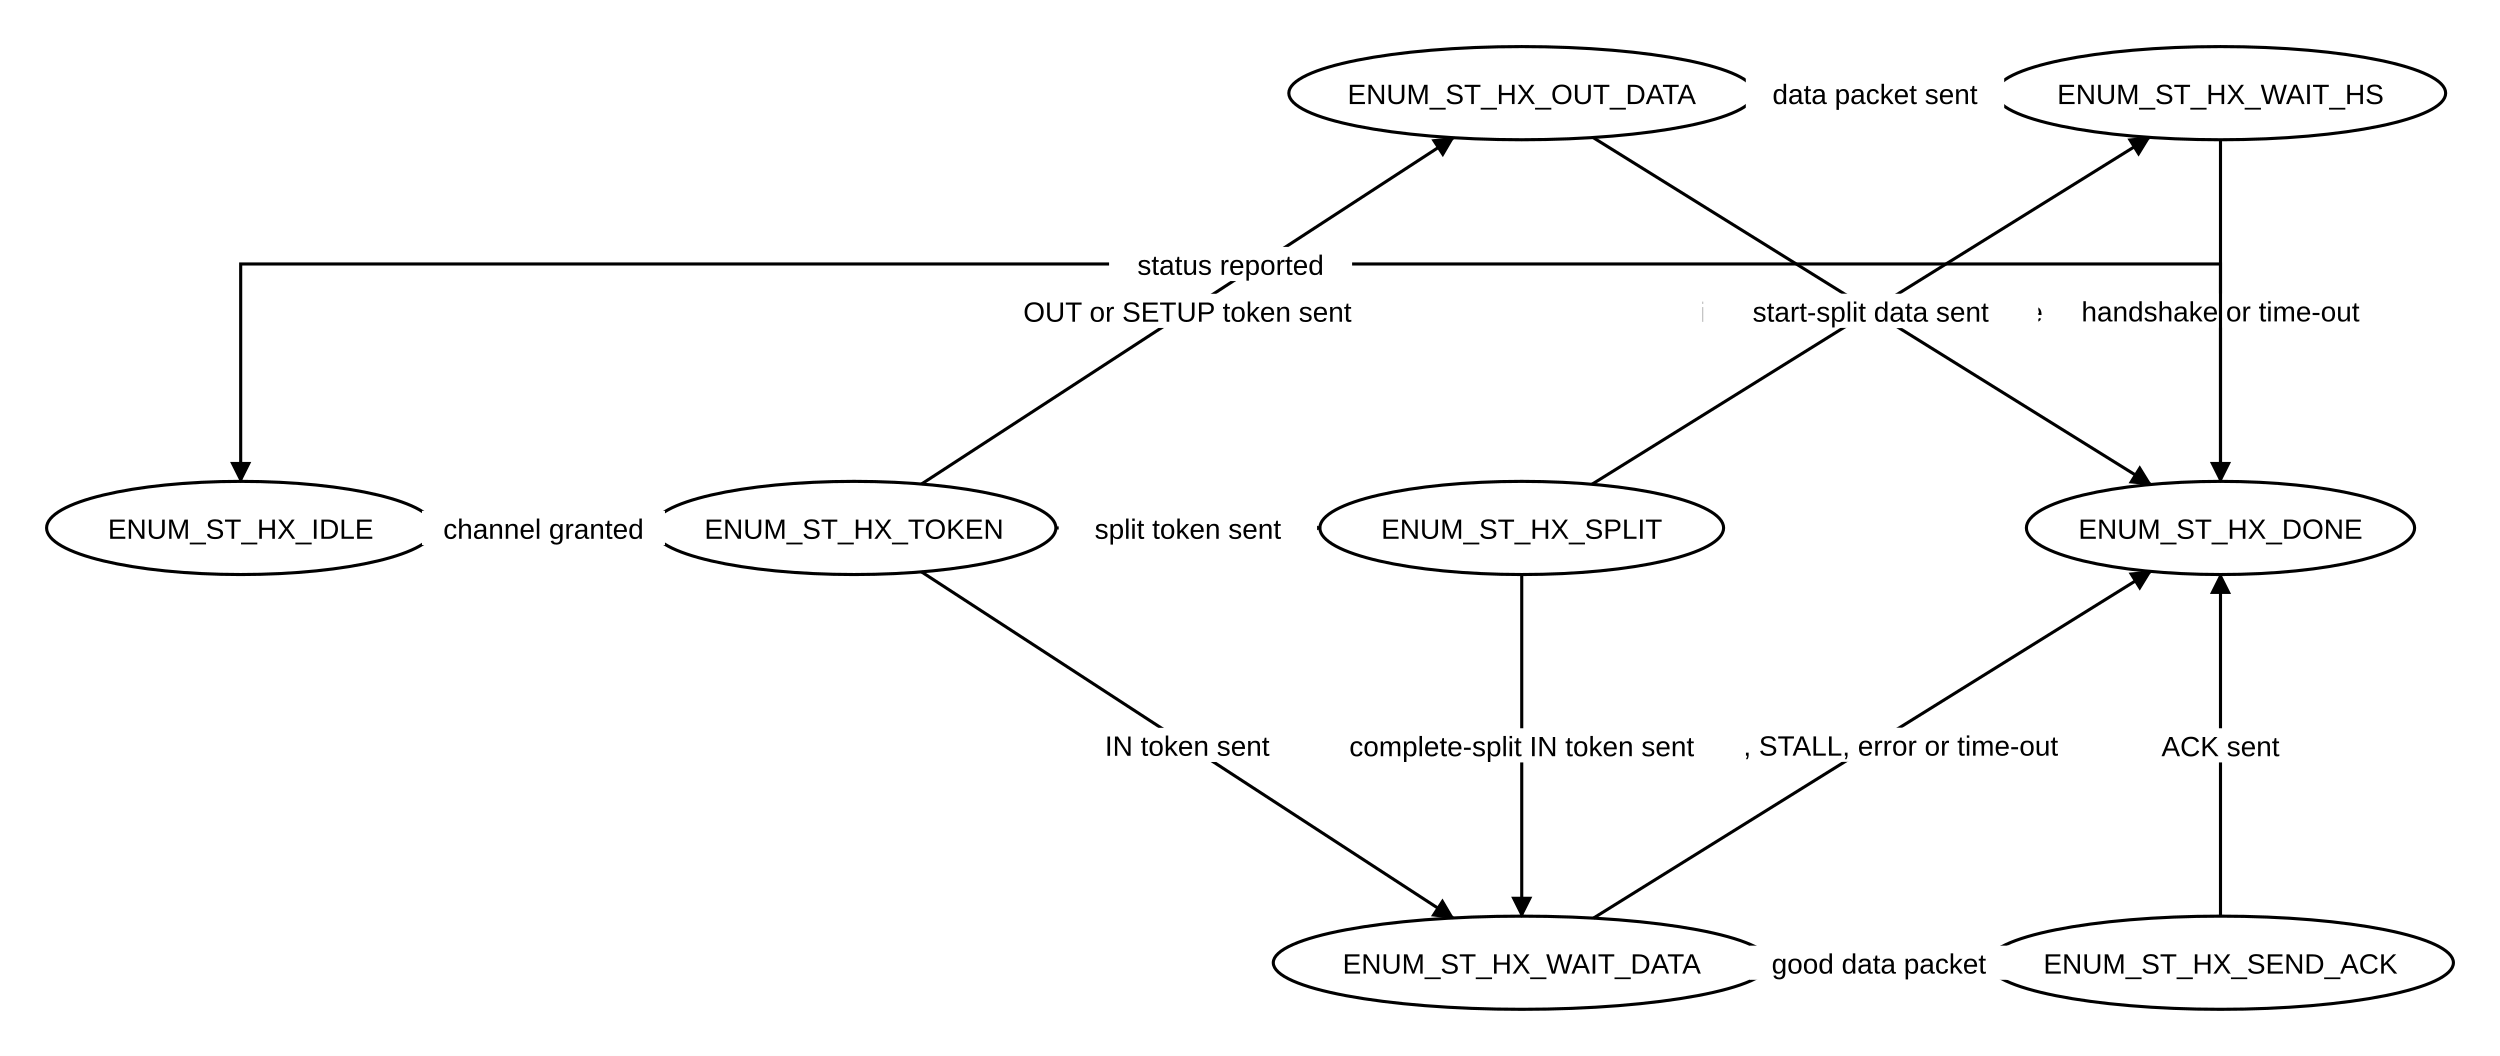
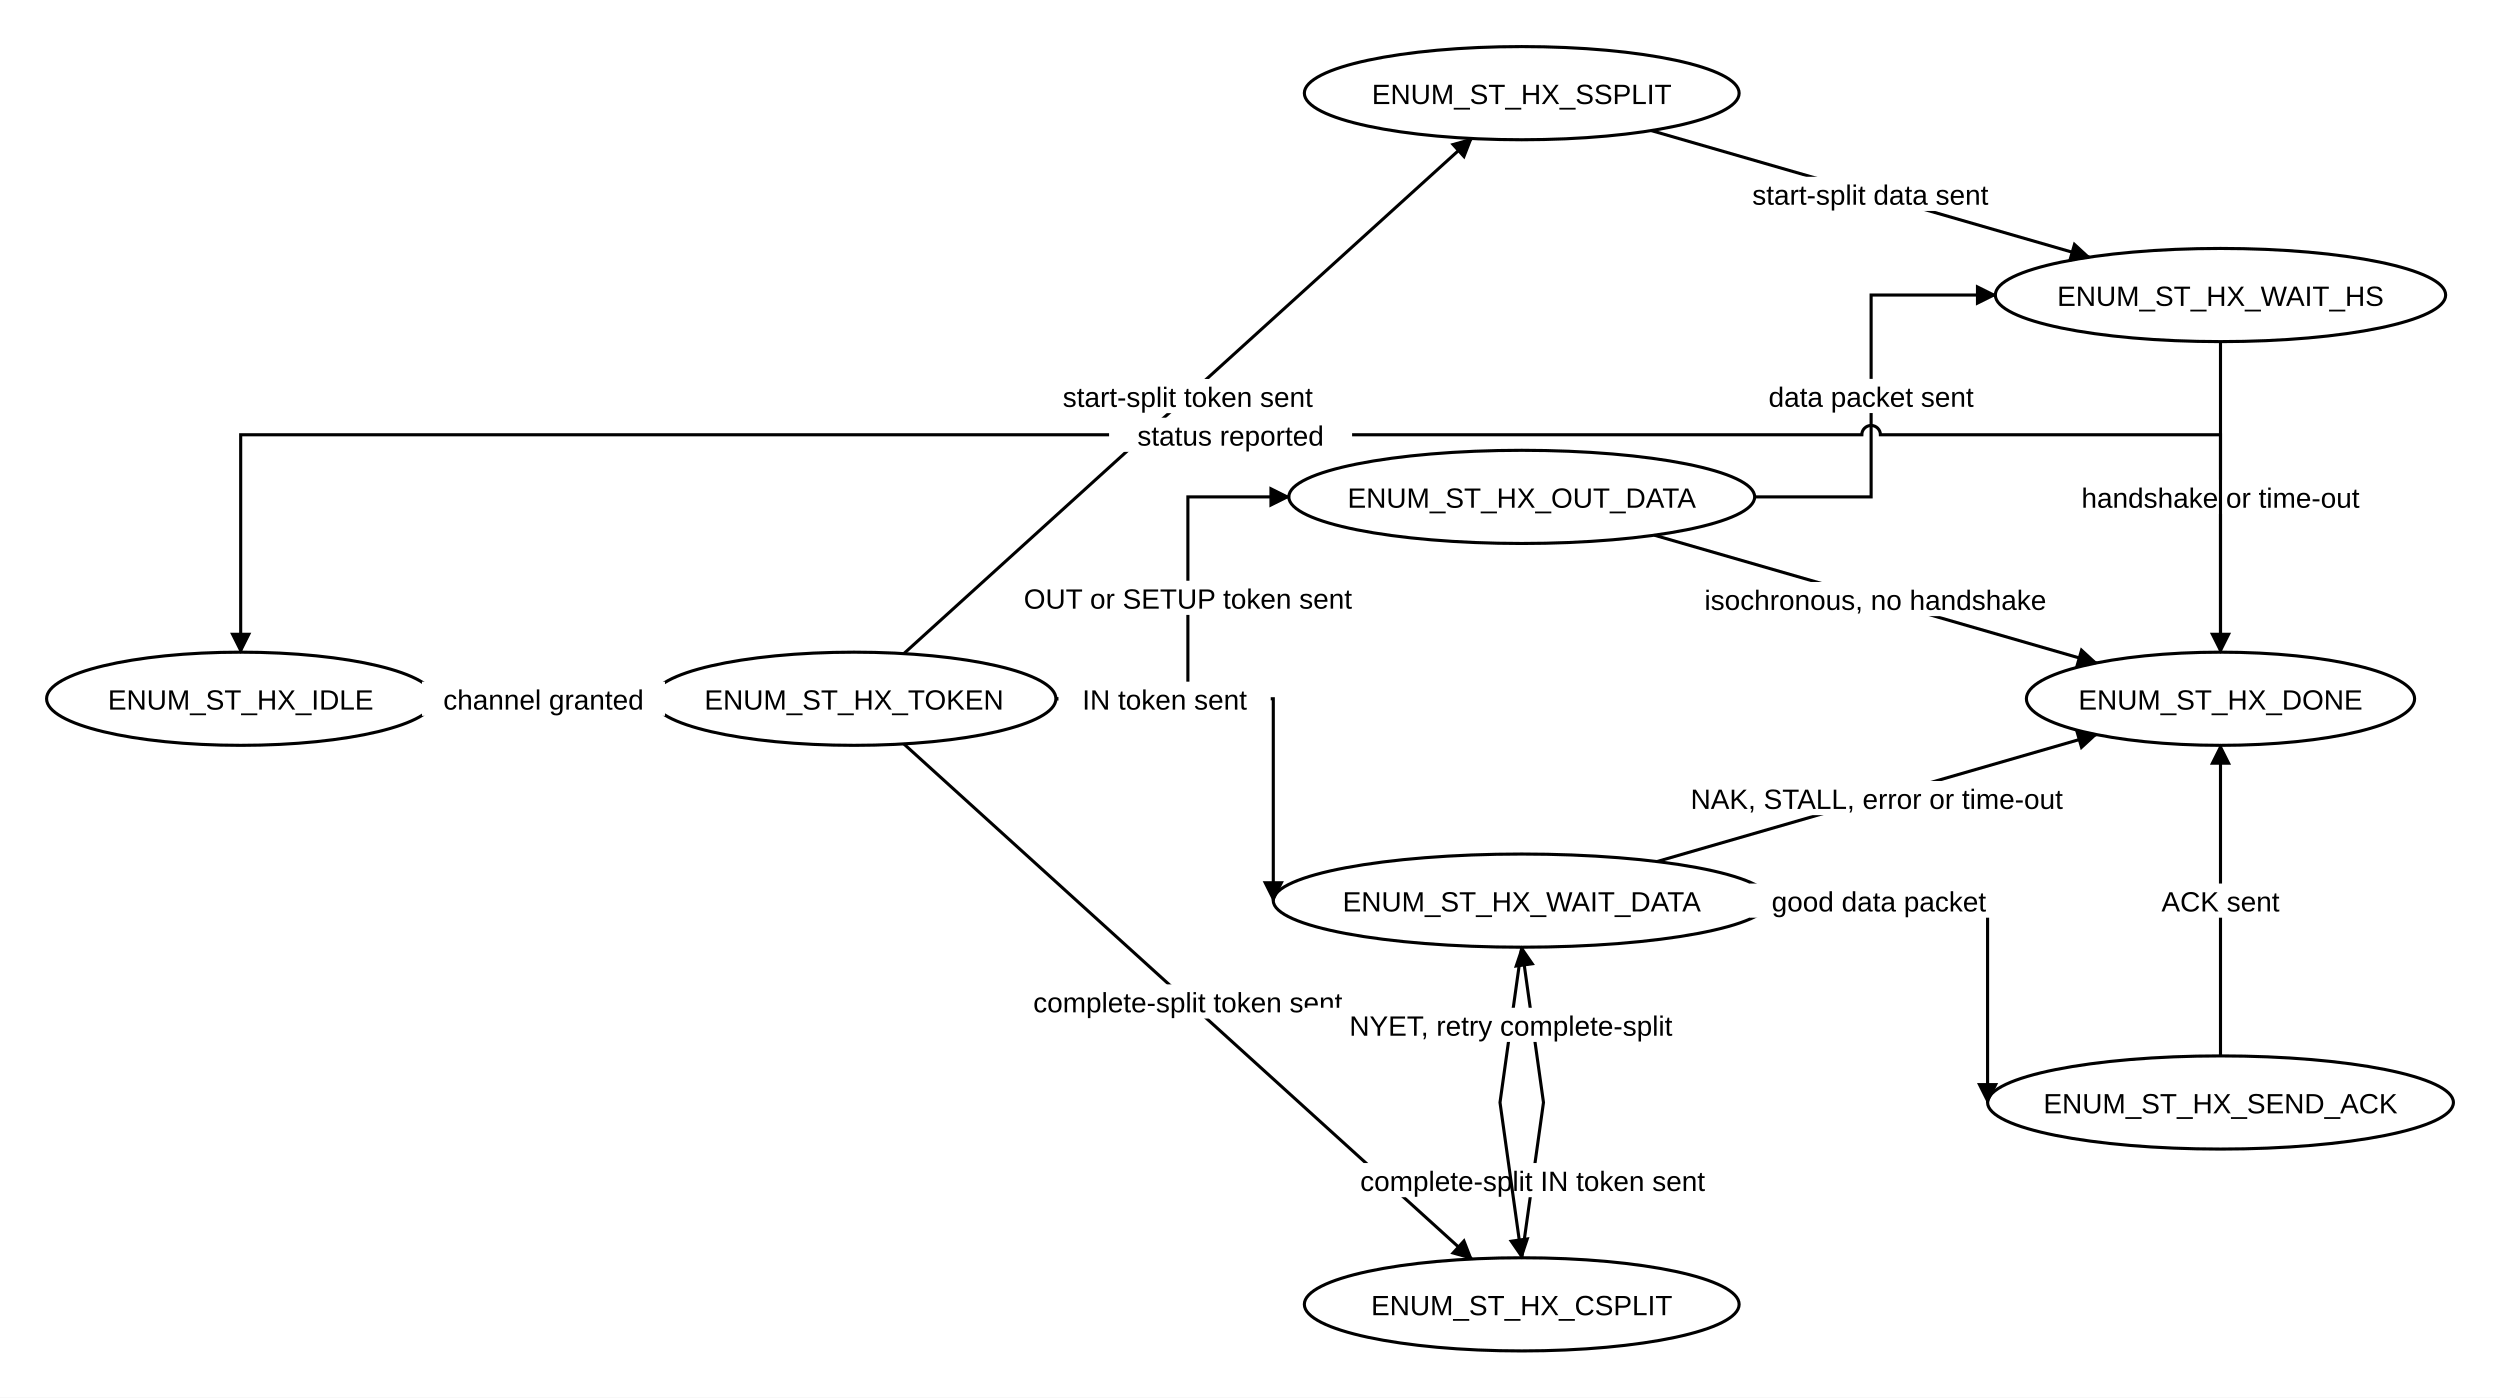
- <svg xmlns="http://www.w3.org/2000/svg" width="1610" height="680" viewBox="10 10 1610 680" font-family="Arial, Helvetica, sans-serif" font-size="18">
-   <rect x="10" y="10" width="1610" height="680" fill="#FFFFFF" />
-   <ellipse cx="165" cy="350" rx="125" ry="30" fill="#FFFFFF" stroke="#000000" stroke-width="2" />
-   <text x="165" y="357" text-anchor="middle">ENUM_ST_HX_IDLE</text>
-   <ellipse cx="560" cy="350" rx="130" ry="30" fill="#FFFFFF" stroke="#000000" stroke-width="2" />
-   <text x="560" y="357" text-anchor="middle">ENUM_ST_HX_TOKEN</text>
-   <ellipse cx="990" cy="70" rx="150" ry="30" fill="#FFFFFF" stroke="#000000" stroke-width="2" />
-   <text x="990" y="77" text-anchor="middle">ENUM_ST_HX_OUT_DATA</text>
-   <ellipse cx="1440" cy="70" rx="145" ry="30" fill="#FFFFFF" stroke="#000000" stroke-width="2" />
-   <text x="1440" y="77" text-anchor="middle">ENUM_ST_HX_WAIT_HS</text>
-   <ellipse cx="990" cy="630" rx="160" ry="30" fill="#FFFFFF" stroke="#000000" stroke-width="2" />
-   <text x="990" y="637" text-anchor="middle">ENUM_ST_HX_WAIT_DATA</text>
-   <ellipse cx="1440" cy="630" rx="150" ry="30" fill="#FFFFFF" stroke="#000000" stroke-width="2" />
-   <text x="1440" y="637" text-anchor="middle">ENUM_ST_HX_SEND_ACK</text>
-   <ellipse cx="990" cy="350" rx="130" ry="30" fill="#FFFFFF" stroke="#000000" stroke-width="2" />
-   <text x="990" y="357" text-anchor="middle">ENUM_ST_HX_SPLIT</text>
-   <ellipse cx="1440" cy="350" rx="125" ry="30" fill="#FFFFFF" stroke="#000000" stroke-width="2" />
-   <text x="1440" y="357" text-anchor="middle">ENUM_ST_HX_DONE</text>
-   <path d="M 290 350 L 430 350" fill="none" stroke="#000000" stroke-width="2.0" />
-   <polygon points="430,350 418,356 418,344" fill="#000000" stroke="#000000" stroke-width="1" />
-   <rect x="281.75" y="339" width="156.5" height="22" fill="#FFFFFF" stroke="none" />
-   <text x="360" y="357" text-anchor="middle">channel granted</text>
-   <path d="M 603.425 321.723 L 945.959 98.678" fill="none" stroke="#000000" stroke-width="2.0" />
-   <polygon points="945.959,98.678 939.177,110.254 932.629,100.198" fill="#000000" stroke="#000000" stroke-width="1" />
-   <rect x="656.842" y="199.2" width="235.7" height="22" fill="#FFFFFF" stroke="none" />
-   <text x="774.692" y="217.2" text-anchor="middle">OUT or SETUP token sent</text>
-   <path d="M 603.425 378.277 L 945.727 601.171" fill="none" stroke="#000000" stroke-width="2.0" />
-   <polygon points="945.727,601.171 932.397,599.651 938.945,589.595" fill="#000000" stroke="#000000" stroke-width="1" />
-   <rect x="706.226" y="478.724" width="136.7" height="22" fill="#FFFFFF" stroke="none" />
-   <text x="774.576" y="496.724" text-anchor="middle">IN token sent</text>
-   <path d="M 690 350 L 860 350" fill="none" stroke="#000000" stroke-width="2.0" />
-   <polygon points="860,350 848,356 848,344" fill="#000000" stroke="#000000" stroke-width="1" />
-   <rect x="691.8" y="339" width="166.4" height="22" fill="#FFFFFF" stroke="none" />
-   <text x="775" y="357" text-anchor="middle">split token sent</text>
-   <path d="M 1140 70 L 1295 70" fill="none" stroke="#000000" stroke-width="2.0" />
-   <polygon points="1295,70 1283,76 1283,64" fill="#000000" stroke="#000000" stroke-width="1" />
-   <rect x="1134.3" y="59" width="166.4" height="22" fill="#FFFFFF" stroke="none" />
-   <text x="1217.5" y="77" text-anchor="middle">data packet sent</text>
-   <path d="M 1035.9 98.561 L 1395.02 322.01" fill="none" stroke="#000000" stroke-width="2.0" />
-   <polygon points="1395.02,322.01 1381.66,320.765 1388,310.576" fill="#000000" stroke="#000000" stroke-width="1" />
-   <rect x="1087.71" y="199.285" width="255.5" height="22" fill="#FFFFFF" stroke="none" />
-   <text x="1215.46" y="217.285" text-anchor="middle">isochronous, no handshake</text>
-   <path d="M 1440 100 L 1440 320" fill="none" stroke="#000000" stroke-width="2.0" />
-   <polygon points="1440,320 1434,308 1446,308" fill="#000000" stroke="#000000" stroke-width="1" />
-   <rect x="1332.05" y="199" width="215.9" height="22" fill="#FFFFFF" stroke="none" />
-   <text x="1440" y="217" text-anchor="middle">handshake or time-out</text>
-   <path d="M 1150 630 L 1290 630" fill="none" stroke="#000000" stroke-width="2.0" />
-   <polygon points="1290,630 1278,636 1278,624" fill="#000000" stroke="#000000" stroke-width="1" />
-   <rect x="1136.8" y="619" width="166.4" height="22" fill="#FFFFFF" stroke="none" />
-   <text x="1220" y="637" text-anchor="middle">good data packet</text>
-   <path d="M 1036.16 601.276 L 1395.02 377.99" fill="none" stroke="#000000" stroke-width="2.0" />
-   <polygon points="1395.02,377.99 1388,389.424 1381.66,379.235" fill="#000000" stroke="#000000" stroke-width="1" />
-   <rect x="1068.04" y="478.633" width="295.1" height="22" fill="#FFFFFF" stroke="none" />
-   <text x="1215.59" y="496.633" text-anchor="middle">NAK, STALL, error or time-out</text>
-   <path d="M 1440 600 L 1440 380" fill="none" stroke="#000000" stroke-width="2.0" />
-   <polygon points="1440,380 1446,392 1434,392" fill="#000000" stroke="#000000" stroke-width="1" />
-   <rect x="1396.4" y="479" width="87.2" height="22" fill="#FFFFFF" stroke="none" />
-   <text x="1440" y="497" text-anchor="middle">ACK sent</text>
-   <path d="M 1035.21 321.872 L 1394.25 98.468" fill="none" stroke="#000000" stroke-width="2.0" />
-   <polygon points="1394.25,98.468 1387.23,109.901 1380.89,99.713" fill="#000000" stroke="#000000" stroke-width="1" />
-   <rect x="1106.78" y="199.17" width="215.9" height="22" fill="#FFFFFF" stroke="none" />
-   <text x="1214.73" y="217.17" text-anchor="middle">start-split data sent</text>
-   <path d="M 990 380 L 990 600" fill="none" stroke="#000000" stroke-width="2.0" />
-   <polygon points="990,600 984,588 996,588" fill="#000000" stroke="#000000" stroke-width="1" />
-   <rect x="847.4" y="479" width="285.2" height="22" fill="#FFFFFF" stroke="none" />
-   <text x="990" y="497" text-anchor="middle">complete-split IN token sent</text>
-   <path d="M 1440 320 L 1440 180 L 165 180 L 165 320" fill="none" stroke="#000000" stroke-width="2.0" />
-   <polygon points="165,320 159,308 171,308" fill="#000000" stroke="#000000" stroke-width="1" />
-   <rect x="724.25" y="169" width="156.5" height="22" fill="#FFFFFF" stroke="none" />
-   <text x="802.5" y="187" text-anchor="middle">status reported</text>
+ <svg xmlns="http://www.w3.org/2000/svg" width="1610" height="900" viewBox="10 10 1610 900" font-family="Arial, Helvetica, sans-serif" font-size="18">
+   <rect x="10" y="10" width="1610" height="900" fill="#FFFFFF" />
+   <ellipse cx="165" cy="460" rx="125" ry="30" fill="#FFFFFF" stroke="#000000" stroke-width="2" />
+   <text x="165" y="467" text-anchor="middle">ENUM_ST_HX_IDLE</text>
+   <ellipse cx="560" cy="460" rx="130" ry="30" fill="#FFFFFF" stroke="#000000" stroke-width="2" />
+   <text x="560" y="467" text-anchor="middle">ENUM_ST_HX_TOKEN</text>
+   <ellipse cx="990" cy="330" rx="150" ry="30" fill="#FFFFFF" stroke="#000000" stroke-width="2" />
+   <text x="990" y="337" text-anchor="middle">ENUM_ST_HX_OUT_DATA</text>
+   <ellipse cx="1440" cy="200" rx="145" ry="30" fill="#FFFFFF" stroke="#000000" stroke-width="2" />
+   <text x="1440" y="207" text-anchor="middle">ENUM_ST_HX_WAIT_HS</text>
+   <ellipse cx="990" cy="590" rx="160" ry="30" fill="#FFFFFF" stroke="#000000" stroke-width="2" />
+   <text x="990" y="597" text-anchor="middle">ENUM_ST_HX_WAIT_DATA</text>
+   <ellipse cx="1440" cy="720" rx="150" ry="30" fill="#FFFFFF" stroke="#000000" stroke-width="2" />
+   <text x="1440" y="727" text-anchor="middle">ENUM_ST_HX_SEND_ACK</text>
+   <ellipse cx="990" cy="70" rx="140" ry="30" fill="#FFFFFF" stroke="#000000" stroke-width="2" />
+   <text x="990" y="77" text-anchor="middle">ENUM_ST_HX_SSPLIT</text>
+   <ellipse cx="990" cy="850" rx="140" ry="30" fill="#FFFFFF" stroke="#000000" stroke-width="2" />
+   <text x="990" y="857" text-anchor="middle">ENUM_ST_HX_CSPLIT</text>
+   <ellipse cx="1440" cy="460" rx="125" ry="30" fill="#FFFFFF" stroke="#000000" stroke-width="2" />
+   <text x="1440" y="467" text-anchor="middle">ENUM_ST_HX_DONE</text>
+   <path d="M 290 460 L 430 460" fill="none" stroke="#000000" stroke-width="2.0" />
+   <polygon points="430,460 418,466 418,454" fill="#000000" stroke="#000000" stroke-width="1" />
+   <rect x="281.75" y="449" width="156.5" height="22" fill="#FFFFFF" stroke="none" />
+   <text x="360" y="467" text-anchor="middle">channel granted</text>
+   <path d="M 690 460 L 775 460 L 775 330 L 840 330" fill="none" stroke="#000000" stroke-width="2.0" />
+   <polygon points="840,330 828,336 828,324" fill="#000000" stroke="#000000" stroke-width="1" />
+   <rect x="657.15" y="384" width="235.7" height="22" fill="#FFFFFF" stroke="none" />
+   <text x="775" y="402" text-anchor="middle">OUT or SETUP token sent</text>
+   <path d="M 690 460 L 830 460 L 830 590" fill="none" stroke="#000000" stroke-width="2.0" />
+   <polygon points="830,590 824,578 836,578" fill="#000000" stroke="#000000" stroke-width="1" />
+   <rect x="691.65" y="449" width="136.7" height="22" fill="#FFFFFF" stroke="none" />
+   <text x="760" y="467" text-anchor="middle">IN token sent</text>
+   <path d="M 592.056 430.926 L 957.809 99.196" fill="none" stroke="#000000" stroke-width="2.0" />
+   <polygon points="957.809,99.196 952.951,111.702 944.889,102.814" fill="#000000" stroke="#000000" stroke-width="1" />
+   <rect x="662.033" y="254.061" width="225.8" height="22" fill="#FFFFFF" stroke="none" />
+   <text x="774.933" y="272.061" text-anchor="middle">start-split token sent</text>
+   <path d="M 592.056 489.074 L 957.809 820.804" fill="none" stroke="#000000" stroke-width="2.0" />
+   <polygon points="957.809,820.804 944.889,817.187 952.951,808.298" fill="#000000" stroke="#000000" stroke-width="1" />
+   <rect x="647.183" y="643.939" width="255.5" height="22" fill="#FFFFFF" stroke="none" />
+   <text x="774.933" y="661.939" text-anchor="middle">complete-split token sent</text>
+   <path d="M 1140 330 L 1215 330 L 1215 200 L 1295 200" fill="none" stroke="#000000" stroke-width="2.0" />
+   <polygon points="1295,200 1283,206 1283,194" fill="#000000" stroke="#000000" stroke-width="1" />
+   <rect x="1131.8" y="254" width="166.4" height="22" fill="#FFFFFF" stroke="none" />
+   <text x="1215" y="272" text-anchor="middle">data packet sent</text>
+   <path d="M 1075.38 354.666 L 1360.12 436.924" fill="none" stroke="#000000" stroke-width="2.0" />
+   <polygon points="1360.12,436.924 1346.93,439.358 1350.26,427.829" fill="#000000" stroke="#000000" stroke-width="1" />
+   <rect x="1090" y="384.795" width="255.5" height="22" fill="#FFFFFF" stroke="none" />
+   <text x="1217.75" y="402.795" text-anchor="middle">isochronous, no handshake</text>
+   <path d="M 1440 230 L 1440 430" fill="none" stroke="#000000" stroke-width="2.0" />
+   <polygon points="1440,430 1434,418 1446,418" fill="#000000" stroke="#000000" stroke-width="1" />
+   <rect x="1332.05" y="319" width="215.9" height="22" fill="#FFFFFF" stroke="none" />
+   <text x="1440" y="337" text-anchor="middle">handshake or time-out</text>
+   <path d="M 1150 590 L 1290 590 L 1290 720" fill="none" stroke="#000000" stroke-width="2.0" />
+   <polygon points="1290,720 1284,708 1296,708" fill="#000000" stroke="#000000" stroke-width="1" />
+   <rect x="1136.8" y="579" width="166.4" height="22" fill="#FFFFFF" stroke="none" />
+   <text x="1220" y="597" text-anchor="middle">good data packet</text>
+   <path d="M 1077.11 564.836 L 1360.12 483.076" fill="none" stroke="#000000" stroke-width="2.0" />
+   <polygon points="1360.12,483.076 1350.26,492.171 1346.93,480.642" fill="#000000" stroke="#000000" stroke-width="1" />
+   <rect x="1071.06" y="512.956" width="295.1" height="22" fill="#FFFFFF" stroke="none" />
+   <text x="1218.61" y="530.956" text-anchor="middle">NAK, STALL, error or time-out</text>
+   <path d="M 1440 690 L 1440 490" fill="none" stroke="#000000" stroke-width="2.0" />
+   <polygon points="1440,490 1446,502 1434,502" fill="#000000" stroke="#000000" stroke-width="1" />
+   <rect x="1396.4" y="579" width="87.2" height="22" fill="#FFFFFF" stroke="none" />
+   <text x="1440" y="597" text-anchor="middle">ACK sent</text>
+   <path d="M 1073.41 94.095 L 1355.57 175.61" fill="none" stroke="#000000" stroke-width="2.0" />
+   <polygon points="1355.57,175.61 1342.38,178.044 1345.71,166.515" fill="#000000" stroke="#000000" stroke-width="1" />
+   <rect x="1106.54" y="123.853" width="215.9" height="22" fill="#FFFFFF" stroke="none" />
+   <text x="1214.49" y="141.853" text-anchor="middle">start-split data sent</text>
+   <path d="M 990 820 L 1004 720 L 990 620" fill="none" stroke="#000000" stroke-width="2.0" />
+   <polygon points="990,620 997.606,631.052 985.722,632.716" fill="#000000" stroke="#000000" stroke-width="1" />
+   <rect x="854.4" y="759" width="285.2" height="22" fill="#FFFFFF" stroke="none" />
+   <text x="997" y="777" text-anchor="middle">complete-split IN token sent</text>
+   <path d="M 990 620 L 976 720 L 990 820" fill="none" stroke="#000000" stroke-width="2.0" />
+   <polygon points="990,820 982.394,808.948 994.278,807.284" fill="#000000" stroke="#000000" stroke-width="1" />
+   <rect x="850.3" y="659" width="265.4" height="22" fill="#FFFFFF" stroke="none" />
+   <text x="983" y="677" text-anchor="middle">NYET, retry complete-split</text>
+   <path d="M 1440 430 L 1440 290 L 1221 290 A 6 6 0 0 0 1209 290 L 165 290 L 165 430" fill="none" stroke="#000000" stroke-width="2.0" />
+   <polygon points="165,430 159,418 171,418" fill="#000000" stroke="#000000" stroke-width="1" />
+   <rect x="724.25" y="279" width="156.5" height="22" fill="#FFFFFF" stroke="none" />
+   <text x="802.5" y="297" text-anchor="middle">status reported</text>
</svg>
